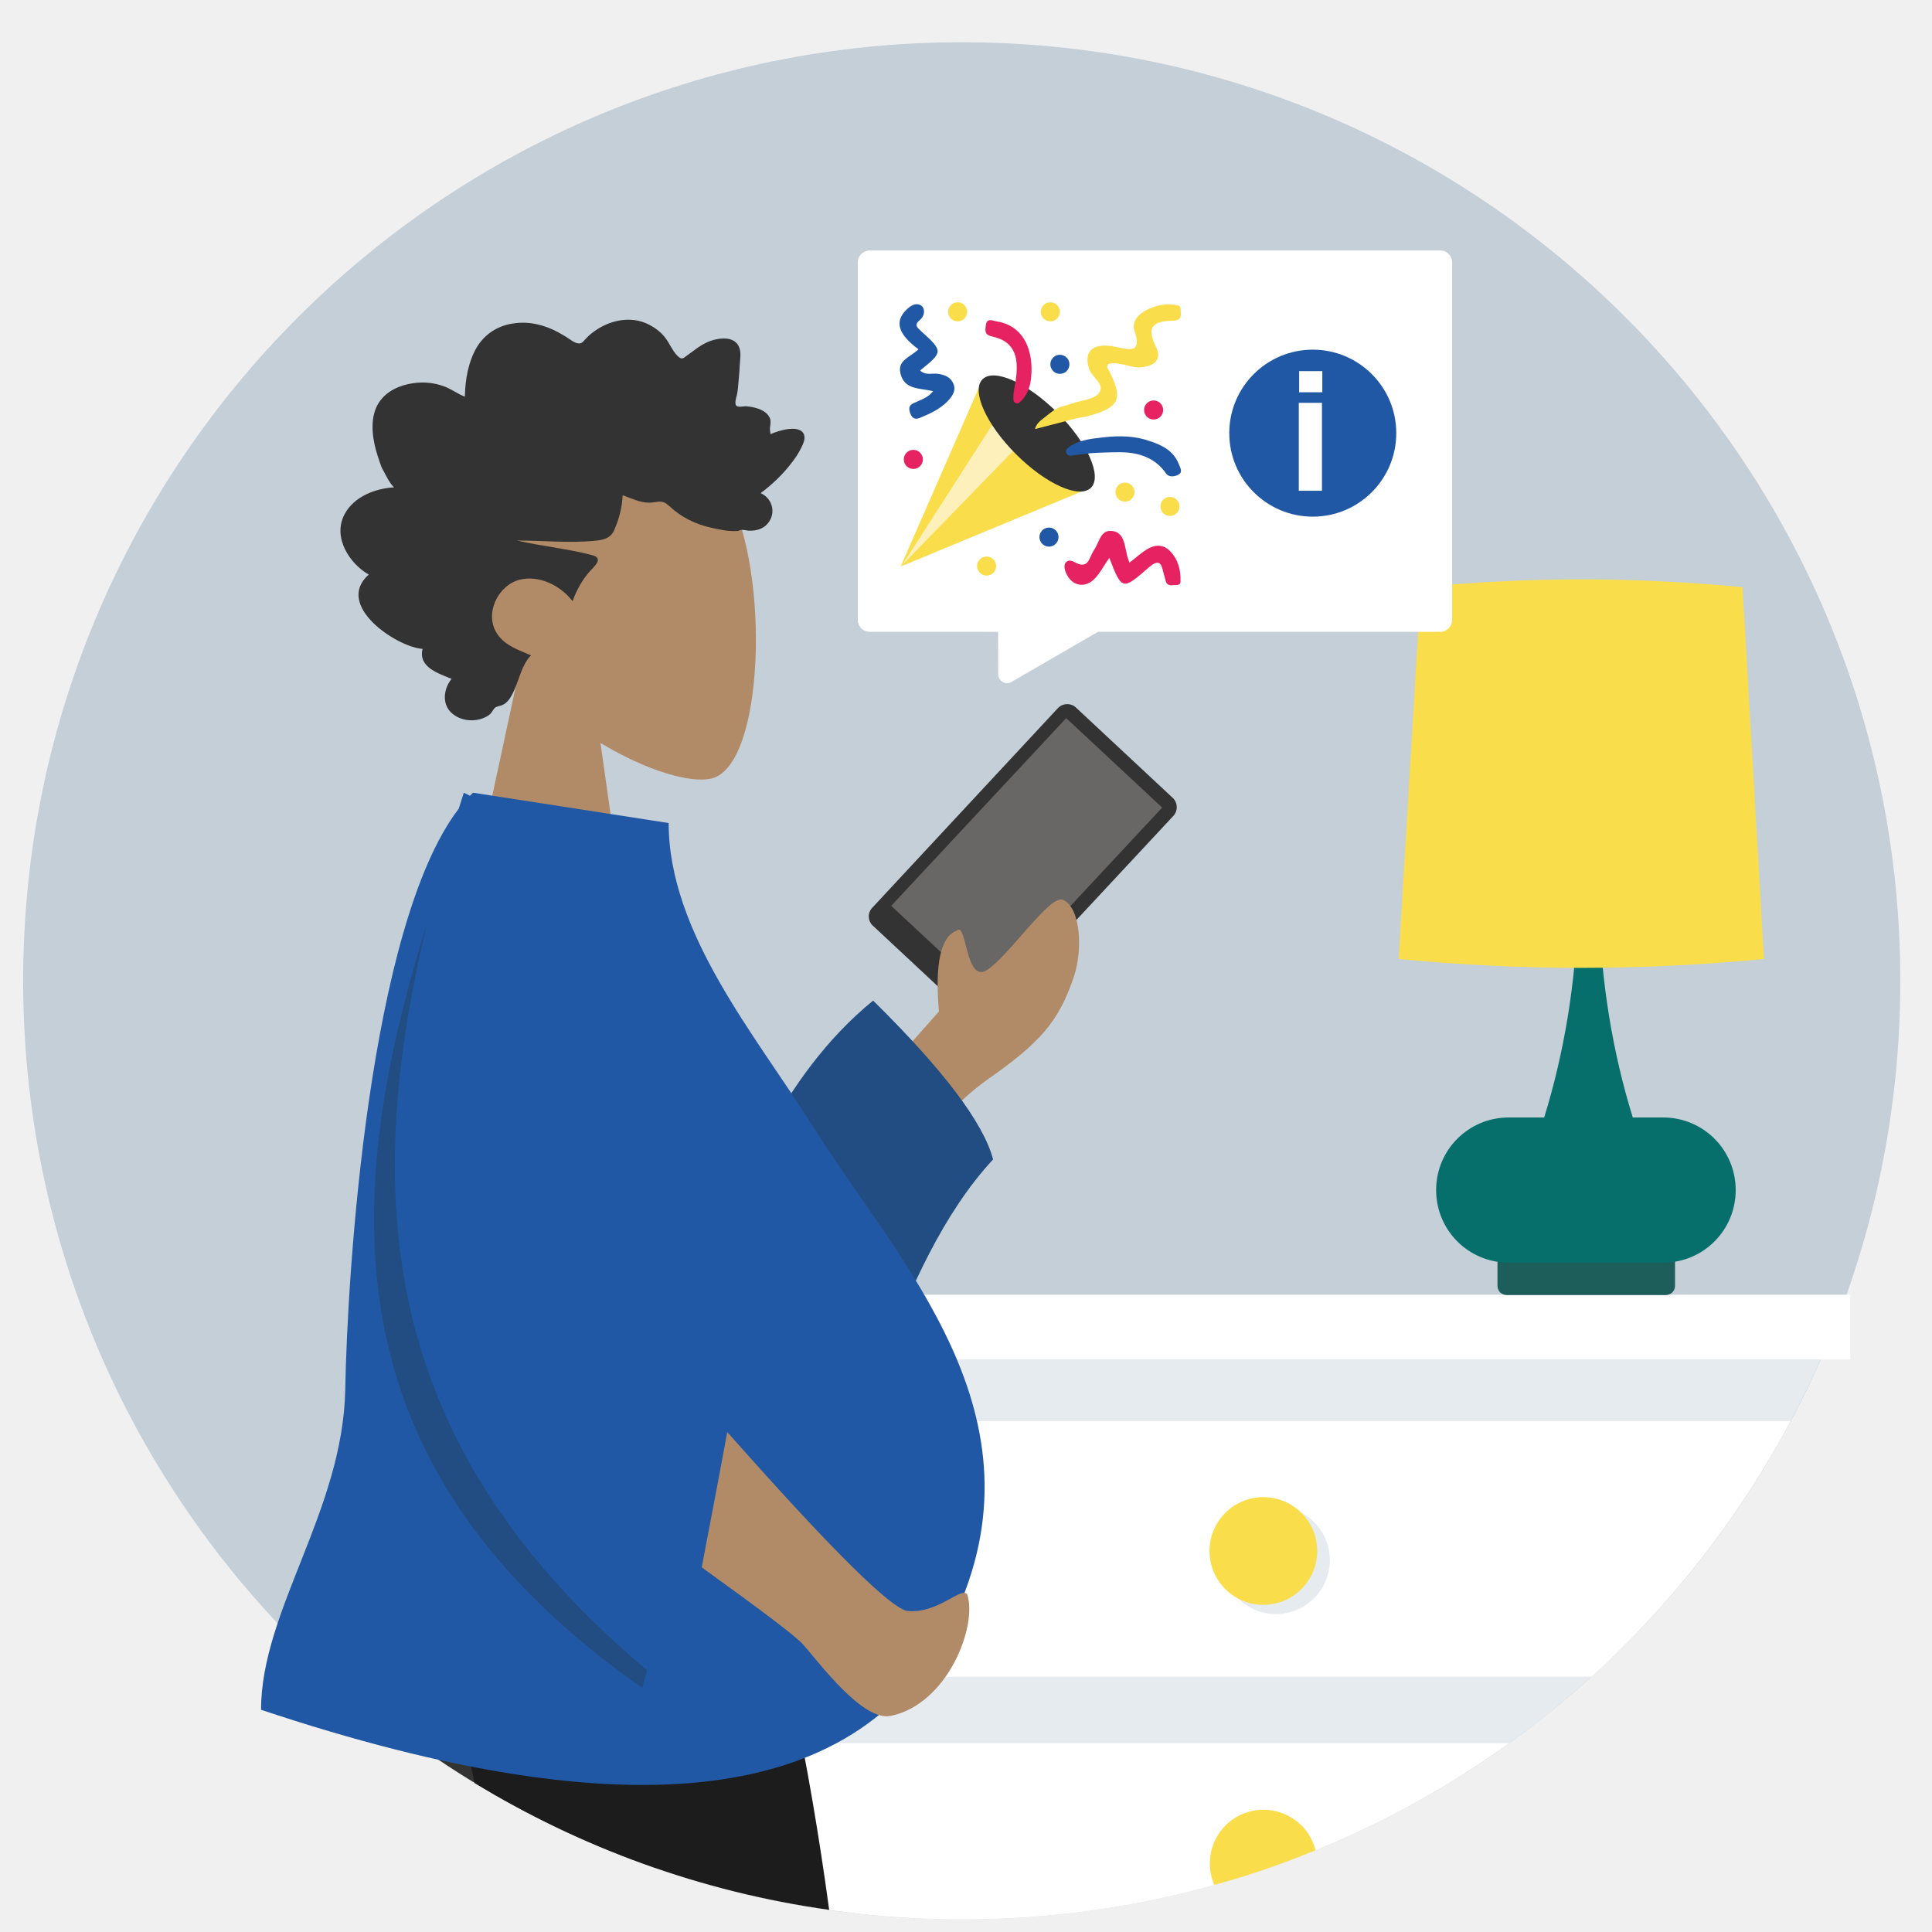
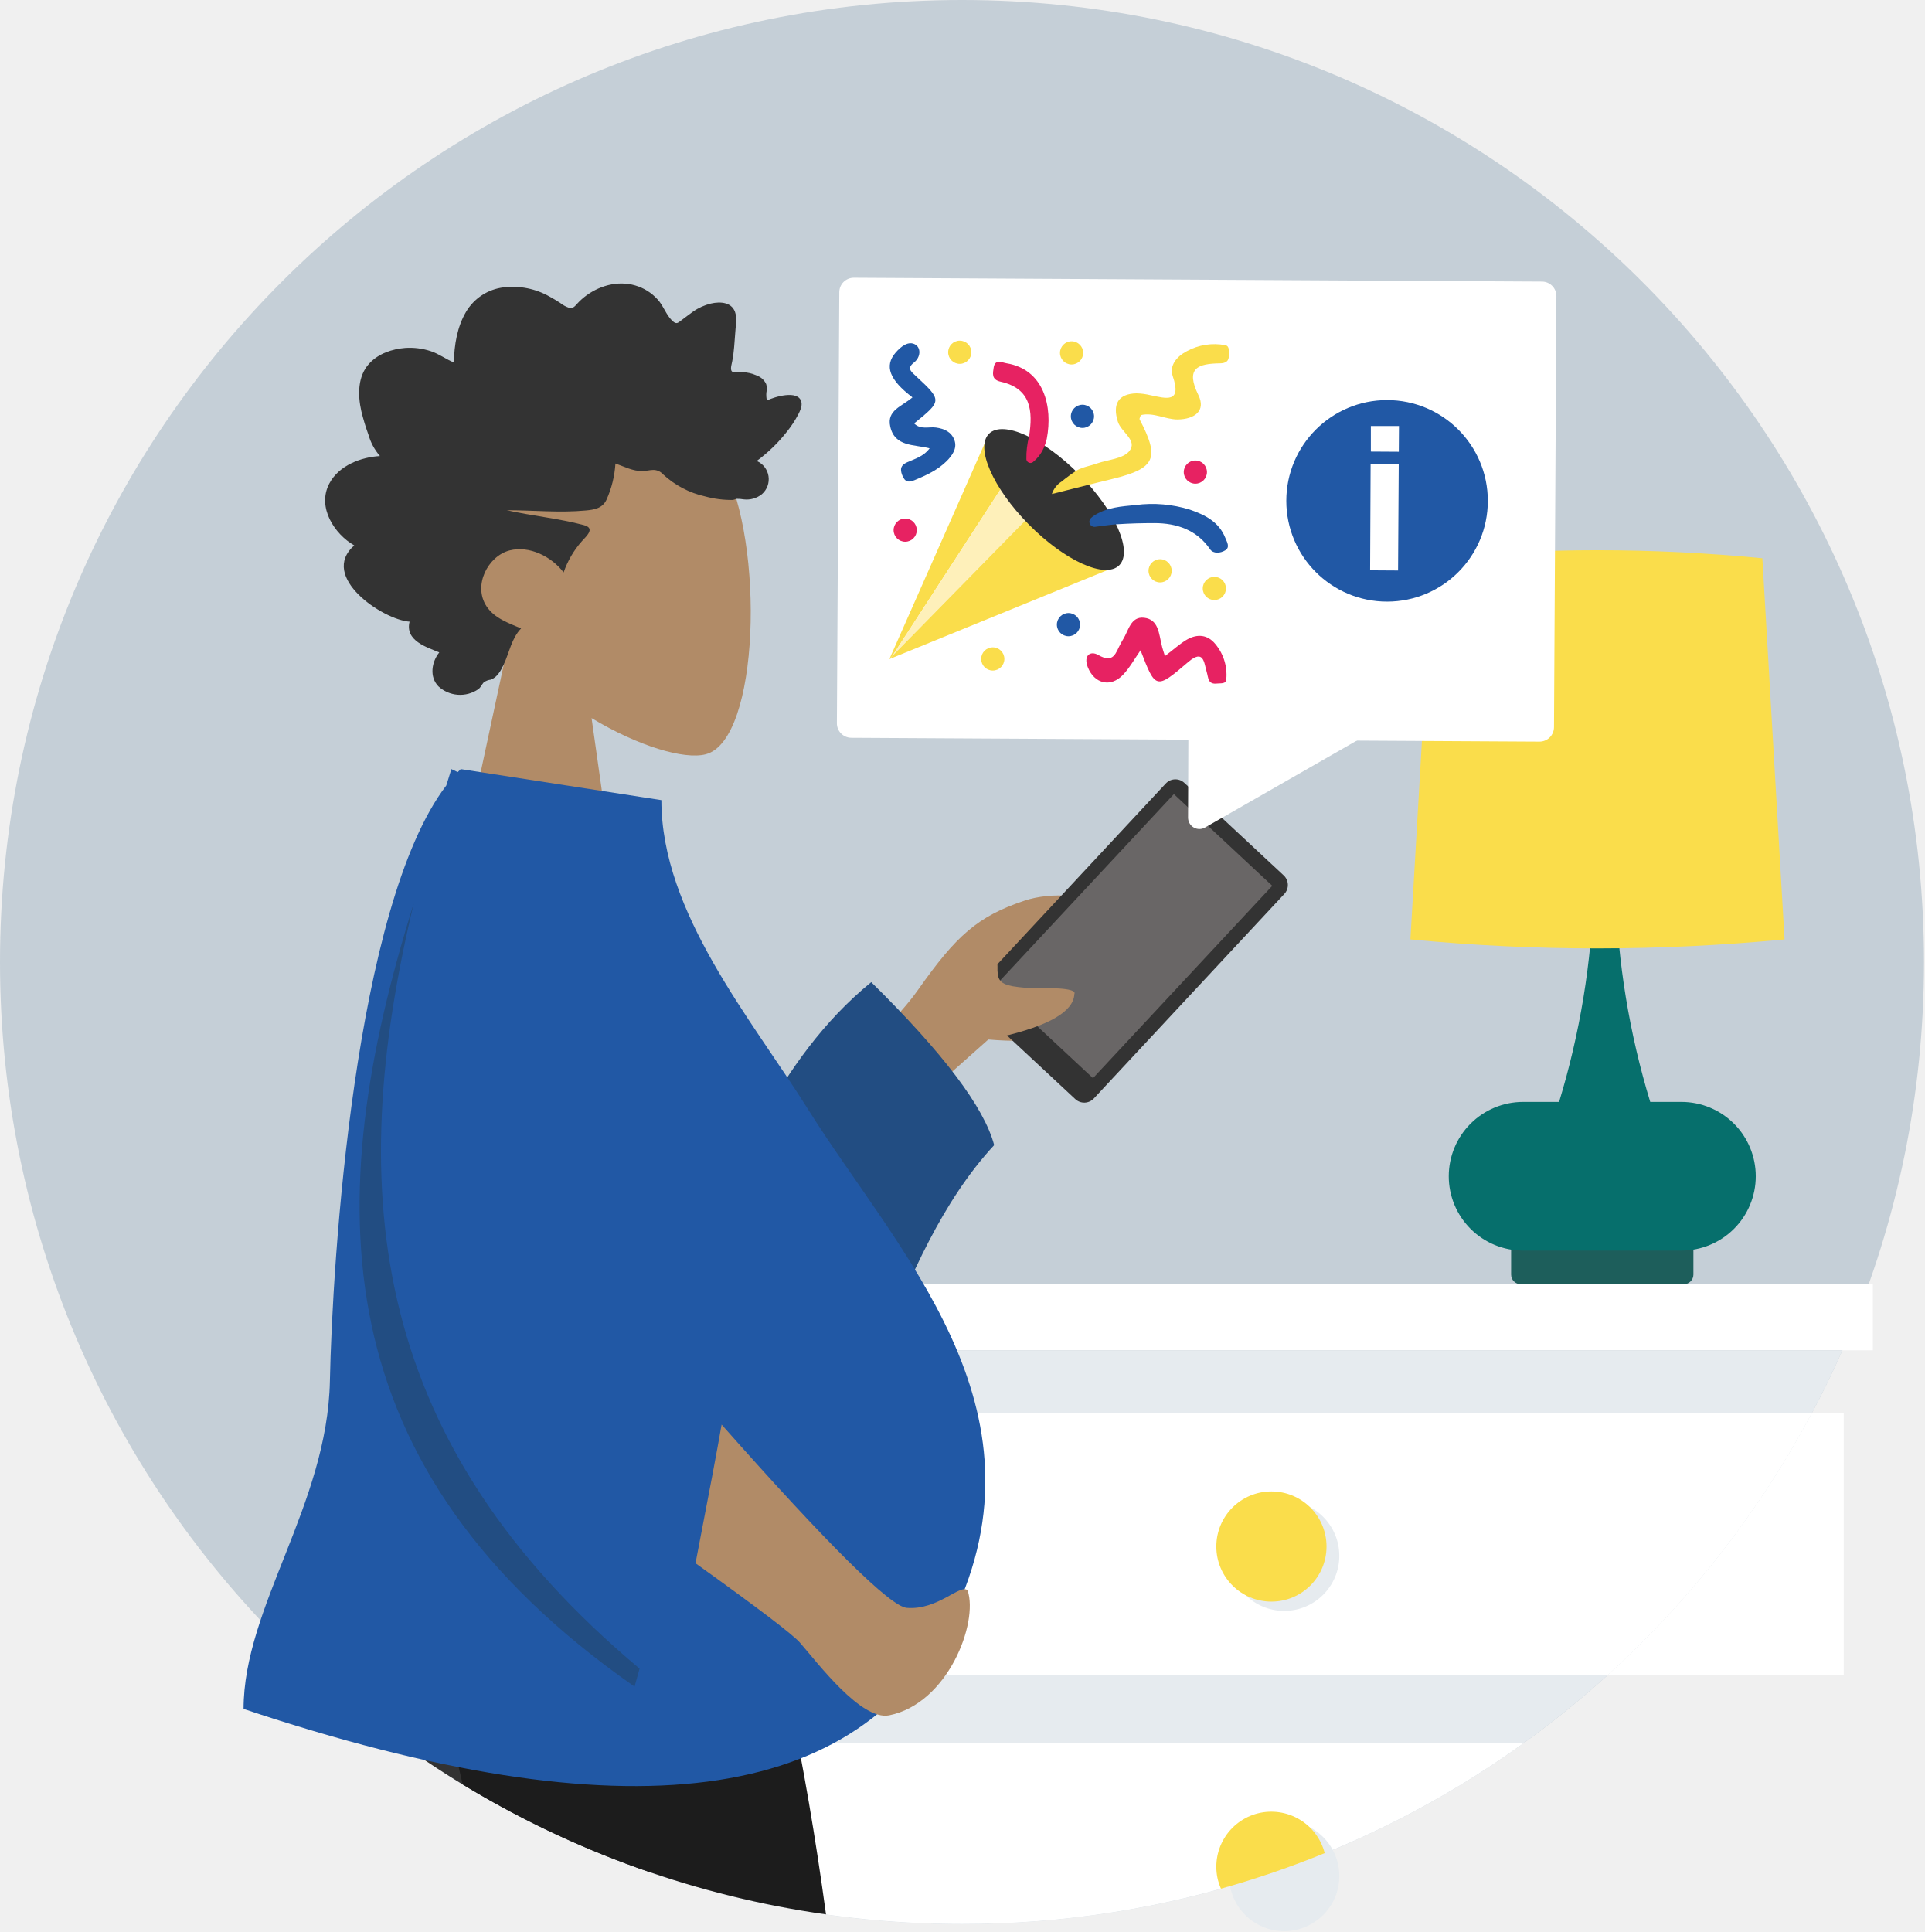
- <svg xmlns="http://www.w3.org/2000/svg" width="373" height="373" viewBox="0 0 373 373" fill="none">
-   <path d="M185.678 370.565C285.753 370.565 366.881 289.437 366.881 189.362C366.881 89.286 285.753 8.158 185.678 8.158C85.602 8.158 4.474 89.286 4.474 189.362C4.474 289.437 85.602 370.565 185.678 370.565Z" fill="#C5CFD7" />
-   <path d="M351.485 262.462H144.686V365.894C157.846 368.921 171.597 370.565 185.677 370.565C259.698 370.565 323.389 326.153 351.485 262.462Z" fill="#E6EBEF" />
-   <path d="M357.209 249.96H171.005V262.461H357.209V249.96Z" fill="white" />
-   <path d="M345.694 274.371H152.385V323.718H307.269C322.732 309.638 335.759 292.991 345.694 274.371Z" fill="white" />
-   <path d="M152.385 367.472C163.175 369.446 174.295 370.565 185.678 370.565C225.155 370.565 261.607 357.932 291.347 336.548H152.385V367.472Z" fill="white" />
-   <path d="M290.886 241.933H321.613C322.6 241.933 323.389 242.722 323.389 243.709V248.249C323.389 249.236 322.6 250.026 321.613 250.026H290.886C289.899 250.026 289.109 249.236 289.109 248.249V243.709C289.109 242.722 289.899 241.933 290.886 241.933Z" fill="#1D5E5B" />
-   <path d="M298.124 215.746C302.006 203.179 304.177 189.954 304.637 176.005H307.138H308.717C309.177 189.954 311.349 203.179 315.231 215.746H321.087C328.851 215.746 335.101 221.997 335.101 229.761C335.101 237.525 328.851 243.775 321.087 243.775H291.281C283.517 243.775 277.266 237.525 277.266 229.761C277.266 221.997 283.517 215.746 291.281 215.746H298.124Z" fill="#066F6C" />
-   <path d="M274.305 113.367C284.635 112.38 295.031 111.854 305.361 111.854C315.691 111.854 326.087 112.38 336.417 113.367L340.562 185.151C328.785 186.269 317.073 186.861 305.295 186.861C293.518 186.861 281.806 186.269 270.029 185.151L274.305 113.367Z" fill="#FADD4B" />
-   <path d="M168.505 178.703L187.191 196.139C188.178 197.06 189.757 196.994 190.678 196.007L226.537 157.516C227.458 156.529 227.392 154.95 226.406 154.029L207.719 136.593C206.732 135.672 205.153 135.738 204.232 136.725L168.439 175.216C167.452 176.202 167.518 177.782 168.505 178.703Z" fill="#333333" />
-   <path d="M205.845 138.644L172.06 174.886L190.59 192.159L224.375 155.917L205.845 138.644Z" fill="#696666" />
-   <path d="M246.342 311.612C252.083 311.612 256.738 306.958 256.738 301.216C256.738 295.475 252.083 290.82 246.342 290.82C240.6 290.82 235.946 295.475 235.946 301.216C235.946 306.958 240.6 311.612 246.342 311.612Z" fill="#E6EBEF" />
-   <path d="M243.907 309.836C249.649 309.836 254.303 305.181 254.303 299.44C254.303 293.698 249.649 289.044 243.907 289.044C238.166 289.044 233.512 293.698 233.512 299.44C233.512 305.181 238.166 309.836 243.907 309.836Z" fill="#FADD4B" />
-   <path d="M241.407 349.708C235.88 351.09 232.459 356.748 233.906 362.341C234.038 362.867 234.235 363.394 234.433 363.92C241.144 362.078 247.658 359.841 253.974 357.209C252.593 351.682 246.934 348.326 241.407 349.708Z" fill="#FADD4B" />
-   <path d="M175.084 225.09C180.151 217.721 185.349 212.194 190.612 208.443C200.745 201.337 204.429 197.324 207.39 188.375C208.969 183.572 208.772 175.216 205.153 173.703C202.653 172.716 194.626 184.757 190.481 187.323C186.335 189.823 186.664 177.716 184.691 179.69C181.598 180.875 180.48 186.007 181.269 195.284L168.57 209.628L175.084 225.09Z" fill="#B18B67" />
-   <path d="M168.57 193.179C182.125 206.535 189.889 216.8 191.731 223.84C172.123 245.026 167.649 280.82 153.437 293.321L135.804 243.776C142.976 230.025 150.476 207.917 168.57 193.179Z" fill="#224D82" />
-   <path d="M278.056 121.987H167.912C166.597 121.987 165.61 120.934 165.61 119.684V50.663C165.61 49.347 166.662 48.36 167.912 48.36H278.056C279.372 48.36 280.359 49.413 280.359 50.663V119.684C280.359 120.934 279.306 121.987 278.056 121.987Z" fill="white" />
-   <path d="M195.284 131.658L233.775 109.353C234.893 108.695 234.893 107.05 233.775 106.392L195.218 84.219C194.1 83.561 192.652 84.416 192.652 85.666L192.718 130.211C192.784 131.527 194.165 132.316 195.284 131.658Z" fill="white" />
-   <path d="M61.783 293.386C62.178 302.992 62.375 312.533 62.375 322.073C80.732 339.115 102.642 352.405 126.79 360.696C132.119 339.115 136.922 316.81 141.199 293.32L61.783 293.386Z" fill="#333333" />
-   <path d="M88.825 182.519H121.46L115.933 143.436C124.75 148.765 133.369 151.331 137.449 150.278C147.647 147.647 148.568 110.406 140.673 95.733C132.777 81.061 92.312 74.678 90.273 103.76C89.549 113.827 93.826 122.841 100.076 130.211L88.825 182.519Z" fill="#B18B67" />
-   <path d="M76.061 94.089C72.573 94.286 68.362 95.799 66.52 99.287C64.151 103.761 67.507 108.827 71.192 110.933C64.481 116.854 76.587 124.947 81.588 125.276C80.666 128.895 84.877 130.079 87.18 131.066C85.733 132.843 85.272 135.672 86.983 137.449C88.891 139.423 92.312 139.554 94.418 138.041C94.944 137.646 95.076 137.185 95.471 136.725C95.8 136.396 96.326 136.33 96.787 136.198C97.971 135.804 98.695 134.554 99.221 133.369C100.274 131.066 100.734 128.369 102.511 126.526C100.274 125.539 97.51 124.684 95.997 122.381C93.365 118.433 96.26 112.907 100.34 111.92C104.024 110.998 108.169 112.972 110.538 116.065C111.328 113.893 112.446 111.854 113.959 110.209C114.881 109.222 116.525 107.774 114.354 107.182C109.617 105.932 104.616 105.472 99.813 104.353C104.748 104.353 109.748 104.879 114.683 104.419C116.262 104.287 117.841 104.024 118.565 102.379C119.486 100.339 120.144 97.839 120.21 95.602C121.855 96.194 123.5 97.05 125.342 97.05C126 97.05 126.724 96.852 127.382 96.852C128.171 96.852 128.632 97.181 129.224 97.708C131.461 99.813 134.225 101.195 137.186 101.853C138.83 102.248 140.739 102.642 142.383 102.511C142.647 102.511 142.844 102.313 143.041 102.313C143.37 102.248 144.028 102.379 144.423 102.445C145.607 102.511 146.858 102.313 147.845 101.458C149.95 99.55 149.358 96.326 146.858 95.207C148.963 93.628 150.937 91.786 152.582 89.68C153.371 88.694 154.161 87.575 154.687 86.456C155.016 85.798 155.477 84.877 155.28 84.088C154.687 81.719 150.147 83.167 148.766 83.825C148.7 83.232 148.568 82.903 148.7 82.245C148.766 81.719 148.832 81.193 148.634 80.732C148.305 79.942 147.581 79.416 146.858 79.087C145.936 78.692 144.95 78.495 143.963 78.429C143.436 78.429 142.318 78.758 142.054 78.166C141.857 77.706 142.12 76.784 142.252 76.324C142.449 75.468 142.515 74.547 142.581 73.692C142.712 72.507 142.778 71.323 142.844 70.139C142.91 69.284 143.041 68.362 142.844 67.507C142.318 65.204 139.949 65.138 138.172 65.533C136.988 65.796 135.87 66.323 134.817 67.046C134.093 67.573 133.369 68.099 132.646 68.626C132.185 68.954 131.79 69.415 131.264 69.086C130.014 68.231 129.356 66.388 128.435 65.204C127.448 63.888 125.934 62.901 124.487 62.309C121.263 61.059 117.578 61.914 114.749 63.954C114.091 64.415 113.499 64.941 112.972 65.533C112.512 66.059 112.183 66.454 111.459 66.257C110.801 66.125 110.275 65.665 109.748 65.336C109.09 64.875 108.432 64.546 107.775 64.151C105.077 62.704 102.116 61.98 99.155 62.441C96.26 62.836 93.694 64.349 92.049 67.046C90.404 69.876 89.812 73.297 89.746 76.587C88.233 75.995 86.917 74.942 85.404 74.481C83.89 73.955 82.18 73.758 80.601 73.889C78.166 74.087 75.534 74.942 73.824 76.85C71.652 79.219 71.652 82.706 72.31 85.798C72.639 87.312 73.166 88.825 73.692 90.273C74.416 91.523 75.008 93.036 76.061 94.089Z" fill="#333333" />
-   <path d="M80.206 293.715C83.364 308.124 87.18 324.968 91.654 344.247C112.117 356.682 135.277 365.236 160.083 368.723C156.135 339.641 150.805 314.967 144.423 293.715H80.206Z" fill="#1C1C1C" />
-   <path d="M88.562 156.134C88.891 155.082 89.22 154.095 89.549 153.042L90.733 153.634C90.931 153.437 91.128 153.239 91.325 153.042L129.093 158.898C129.093 180.15 146.002 200.021 156.727 217.128C173.374 243.709 202.916 273.186 183.967 312.73C166.86 348.326 122.381 354.116 50.4 330.1C50.4 310.953 66.191 291.675 66.652 268.317C67.046 246.078 71.192 178.834 88.562 156.134Z" fill="#2158A5" />
-   <path d="M135.475 302.598C137.975 289.57 139.62 280.819 140.41 276.477C160.543 299.242 172.189 310.756 175.282 311.02C181.138 311.546 185.546 306.282 186.73 307.796C188.77 313.849 182.98 329.048 171.926 331.285C166.662 332.338 158.504 321.481 155.148 317.599C153.832 316.02 147.252 311.085 135.475 302.598Z" fill="#B18B67" />
-   <path d="M124.947 322.469C124.618 323.587 124.289 324.706 124.026 325.89C64.875 284.504 64.809 234.433 82.443 178.309C69.152 233.578 74.547 280.161 124.947 322.469Z" fill="#224D82" />
-   <path d="M194.297 77.837L189.691 73.231L173.9 109.354L174.36 108.893L194.297 77.837Z" fill="#FADD4B" />
-   <path d="M199.495 83.035L194.297 77.837L174.36 108.893L199.495 83.035Z" fill="#FEF0BA" />
-   <path d="M199.495 83.035L174.36 108.893L174.097 109.288L210.614 94.155L199.495 83.035Z" fill="#FADD4B" />
-   <path d="M218.049 108.63C219.431 107.577 220.352 106.722 221.405 106.064C222.918 105.143 224.563 105.011 225.879 106.393C227.458 107.972 227.985 110.078 227.919 112.249C227.919 113.104 227.064 112.907 226.471 112.973C224.958 113.17 225.09 112.051 224.761 111.065C224.3 109.617 224.3 107.38 221.8 109.551C216.668 114.025 216.602 113.96 214.167 107.709C213.18 109.091 212.457 110.538 211.404 111.657C209.43 113.762 206.798 113.104 205.745 110.472C205.022 108.63 206.14 107.775 207.39 108.498C209.956 109.946 210.22 108.038 210.943 106.656C211.075 106.459 211.207 106.196 211.338 105.998C212.259 104.551 212.523 102.248 214.694 102.511C216.997 102.774 217.062 105.077 217.523 106.854C217.589 107.38 217.786 107.84 218.049 108.63Z" fill="#E72262" />
-   <path d="M177.321 67.441C173.637 64.678 172.781 62.441 174.558 60.269C175.413 59.282 176.598 58.295 177.782 58.953C178.637 59.48 178.637 60.927 177.519 61.848C176.466 62.704 177.058 63.23 177.782 63.888C182.125 67.836 182.125 67.902 177.65 71.52C178.703 72.573 180.019 71.981 181.138 72.178C182.453 72.376 183.572 72.836 184.098 74.152C184.625 75.534 183.769 76.587 182.914 77.508C181.467 78.955 179.69 79.811 177.782 80.6C176.861 80.995 176.203 80.995 175.742 79.811C175.347 78.758 175.545 78.166 176.532 77.771C177.716 77.179 179.098 76.85 180.151 75.534C177.65 74.876 174.558 75.337 173.834 72.047C173.242 69.546 175.742 68.954 177.321 67.441Z" fill="#2158A5" />
-   <path d="M210.627 94.161C212.837 91.951 209.942 85.473 204.16 79.691C198.379 73.91 191.901 71.015 189.691 73.225C187.481 75.434 190.377 81.912 196.158 87.694C201.939 93.475 208.418 96.37 210.627 94.161Z" fill="#333333" />
-   <path d="M173.9 109.353L174.097 109.287L174.36 108.893L173.9 109.353Z" fill="#FADD4B" />
-   <path d="M205.943 81.259C203.903 81.785 201.863 82.311 199.824 82.838C200.021 81.983 200.679 81.325 201.403 80.798C202.192 80.206 202.982 79.482 203.772 79.022C204.758 78.43 205.943 78.298 206.996 77.903C208.772 77.245 211.141 77.179 212.128 75.929C213.509 74.219 210.812 72.903 210.285 71.258C209.364 68.428 210.351 66.784 213.246 66.718C213.97 66.718 214.76 66.849 215.483 66.981C217.984 67.507 220.55 68.297 219.036 63.888C218.444 62.178 219.694 60.73 221.208 59.941C223.116 58.888 225.221 58.493 227.392 58.954C228.116 59.085 227.919 59.941 227.985 60.599C228.05 61.586 227.458 61.849 226.603 61.915C223.116 61.98 221.01 62.704 223.181 66.981C224.497 69.547 222.589 70.863 219.892 70.929C217.918 70.929 216.01 69.744 213.97 70.271C213.904 70.534 213.707 70.797 213.773 70.929C217.062 77.114 216.339 78.693 209.562 80.469C208.311 80.601 207.127 80.93 205.943 81.259Z" fill="#FADD4B" />
-   <path d="M210.088 87.576C208.969 87.641 207.851 87.839 206.732 87.97C205.943 88.036 205.482 87.115 206.074 86.588C206.272 86.391 206.469 86.26 206.732 86.062C208.838 84.812 210.943 84.68 213.246 84.417C216.141 84.088 219.102 84.154 221.931 85.141C224.366 85.93 226.603 87.049 227.59 89.615C227.853 90.273 228.379 91.129 227.59 91.589C226.866 92.05 225.682 92.181 225.155 91.457C223.05 88.365 219.826 87.312 216.207 87.312C214.233 87.312 212.259 87.378 210.351 87.51C210.22 87.576 210.154 87.576 210.088 87.576Z" fill="#2158A5" />
-   <path d="M198.574 75.206C198.179 76.193 197.521 77.18 196.731 77.772C196.336 78.035 195.744 77.772 195.679 77.311C195.547 76.061 195.876 74.811 196.073 73.627C196.665 69.613 196.402 65.994 191.468 64.941C189.954 64.612 190.217 63.626 190.349 62.704C190.546 61.323 191.665 61.915 192.389 62.046C198.376 62.968 199.824 68.955 198.903 74.087C198.837 74.35 198.705 74.745 198.574 75.206Z" fill="#E72262" />
-   <path d="M202.785 62.046C203.802 62.046 204.627 61.221 204.627 60.204C204.627 59.186 203.802 58.361 202.785 58.361C201.767 58.361 200.942 59.186 200.942 60.204C200.942 61.221 201.767 62.046 202.785 62.046Z" fill="#FADD4B" />
-   <path d="M204.627 72.179C205.644 72.179 206.469 71.354 206.469 70.336C206.469 69.319 205.644 68.494 204.627 68.494C203.609 68.494 202.785 69.319 202.785 70.336C202.785 71.354 203.609 72.179 204.627 72.179Z" fill="#2158A5" />
-   <path d="M222.721 80.995C223.738 80.995 224.563 80.17 224.563 79.153C224.563 78.135 223.738 77.311 222.721 77.311C221.703 77.311 220.879 78.135 220.879 79.153C220.879 80.17 221.703 80.995 222.721 80.995Z" fill="#E72262" />
-   <path d="M225.879 99.616C226.897 99.616 227.721 98.791 227.721 97.774C227.721 96.757 226.897 95.932 225.879 95.932C224.862 95.932 224.037 96.757 224.037 97.774C224.037 98.791 224.862 99.616 225.879 99.616Z" fill="#FADD4B" />
-   <path d="M217.194 96.853C218.211 96.853 219.036 96.028 219.036 95.01C219.036 93.993 218.211 93.168 217.194 93.168C216.177 93.168 215.352 93.993 215.352 95.01C215.352 96.028 216.177 96.853 217.194 96.853Z" fill="#FADD4B" />
-   <path d="M202.521 105.537C203.539 105.537 204.364 104.712 204.364 103.695C204.364 102.677 203.539 101.853 202.521 101.853C201.504 101.853 200.679 102.677 200.679 103.695C200.679 104.712 201.504 105.537 202.521 105.537Z" fill="#2158A5" />
-   <path d="M190.481 111.13C191.498 111.13 192.323 110.305 192.323 109.288C192.323 108.27 191.498 107.445 190.481 107.445C189.463 107.445 188.638 108.27 188.638 109.288C188.638 110.305 189.463 111.13 190.481 111.13Z" fill="#FADD4B" />
-   <path d="M176.334 90.536C177.352 90.536 178.177 89.711 178.177 88.694C178.177 87.676 177.352 86.852 176.334 86.852C175.317 86.852 174.492 87.676 174.492 88.694C174.492 89.711 175.317 90.536 176.334 90.536Z" fill="#E72262" />
-   <path d="M184.888 62.046C185.905 62.046 186.73 61.221 186.73 60.204C186.73 59.186 185.905 58.361 184.888 58.361C183.87 58.361 183.046 59.186 183.046 60.204C183.046 61.221 183.87 62.046 184.888 62.046Z" fill="#FADD4B" />
-   <path d="M253.448 99.747C262.351 99.747 269.568 92.53 269.568 83.627C269.568 74.724 262.351 67.507 253.448 67.507C244.545 67.507 237.328 74.724 237.328 83.627C237.328 92.53 244.545 99.747 253.448 99.747Z" fill="#2158A5" />
-   <path d="M255.29 75.732H250.816V71.652H255.29V75.732ZM250.75 77.771H255.224V94.747H250.75V77.771Z" fill="white" />
+ <svg xmlns="http://www.w3.org/2000/svg" width="551" height="553" viewBox="0 0 551 553" fill="none">
+   <path d="M275.36 550.72C427.437 550.72 550.72 427.437 550.72 275.36C550.72 123.283 427.437 0 275.36 0C123.283 0 0 123.283 0 275.36C0 427.437 123.283 550.72 275.36 550.72Z" fill="#C5CFD7" />
+   <path d="M527.35 386.54H213.09V543.64C233.511 548.354 254.402 550.726 275.36 550.71C387.88 550.71 484.63 483.21 527.35 386.54Z" fill="#E6EBEF" />
+   <path d="M536.09 367.49H253.09V386.49H536.09V367.49Z" fill="white" />
+   <path d="M518.58 404.54H224.77V479.54H460.12C483.792 458.104 503.571 432.728 518.58 404.54V404.54Z" fill="white" />
+   <path d="M224.77 546.06C241.456 549.154 258.39 550.711 275.36 550.71C333.006 550.795 389.213 532.708 435.99 499.02H224.77V546.06Z" fill="white" />
+   <path d="M481.97 355.221H435.29C433.771 355.221 432.54 356.452 432.54 357.971V364.831C432.54 366.35 433.771 367.581 435.29 367.581H481.97C483.489 367.581 484.72 366.35 484.72 364.831V357.971C484.72 356.452 483.489 355.221 481.97 355.221Z" fill="#1D5E5B" />
+   <path d="M446.27 315.4C452.251 295.792 455.584 275.472 456.18 254.98H462.45C463.051 275.472 466.384 295.791 472.36 315.4H481.29C486.934 315.4 492.346 317.642 496.337 321.633C500.328 325.624 502.57 331.037 502.57 336.68C502.57 342.324 500.328 347.737 496.337 351.728C492.346 355.718 486.934 357.96 481.29 357.96H435.97C430.326 357.96 424.913 355.718 420.923 351.728C416.932 347.737 414.69 342.324 414.69 336.68C414.69 331.037 416.932 325.624 420.923 321.633C424.913 317.642 430.326 315.4 435.97 315.4H446.27Z" fill="#066F6C" />
+   <path d="M410.05 159.79C425.79 158.257 441.527 157.49 457.26 157.49C472.993 157.49 488.727 158.257 504.46 159.79L510.81 268.89C492.957 270.597 475.107 271.454 457.26 271.46C439.413 271.467 421.563 270.61 403.71 268.89L410.05 159.79Z" fill="#FADD4B" />
+   <path d="M261.18 316.861L282.89 297.541C296.89 298.741 304.777 297.011 306.55 292.351C309.55 289.351 291.07 289.841 294.91 283.521C298.75 277.201 317.08 264.961 315.59 261.191C313.38 255.621 300.59 255.331 293.33 257.771C279.73 262.311 273.64 267.921 262.8 283.291C257.134 291.291 248.71 299.157 237.53 306.891L261.18 316.861Z" fill="#B18B67" />
+   <path d="M367.59 461.09C376.3 461.09 383.36 454.029 383.36 445.32C383.36 436.61 376.3 429.55 367.59 429.55C358.881 429.55 351.82 436.61 351.82 445.32C351.82 454.029 358.881 461.09 367.59 461.09Z" fill="#E6EBEF" />
+   <path d="M363.93 458.431C372.64 458.431 379.7 451.37 379.7 442.661C379.7 433.951 372.64 426.891 363.93 426.891C355.221 426.891 348.16 433.951 348.16 442.661C348.16 451.37 355.221 458.431 363.93 458.431Z" fill="#FADD4B" />
+   <path d="M367.59 552.76C376.3 552.76 383.36 545.699 383.36 536.99C383.36 528.28 376.3 521.22 367.59 521.22C358.881 521.22 351.82 528.28 351.82 536.99C351.82 545.699 358.881 552.76 367.59 552.76Z" fill="#E6EBEF" />
+   <path d="M460.12 479.54H527.75V404.54H518.58C503.571 432.728 483.792 458.104 460.12 479.54V479.54Z" fill="white" />
+   <path d="M360.06 519.04C358.052 519.548 356.163 520.447 354.503 521.685C352.842 522.923 351.441 524.475 350.381 526.255C349.32 528.034 348.621 530.005 348.322 532.054C348.023 534.104 348.131 536.192 348.64 538.2C348.857 539.024 349.137 539.83 349.48 540.61C359.567 537.789 369.483 534.39 379.18 530.43C378.145 526.391 375.552 522.925 371.97 520.791C368.387 518.656 364.105 518.027 360.06 519.04V519.04Z" fill="#FADD4B" />
+   <path d="M249.38 281.12C270.007 301.44 281.737 316.99 284.57 327.77C254.74 359.98 247.99 414.33 226.42 433.41L199.58 358.14C210.47 337.16 221.89 303.54 249.38 281.12Z" fill="#224D82" />
+   <path d="M441.377 80.6L244.41 79.5C242.118 79.487 240.249 81.335 240.237 83.626L239.548 207.005C239.535 209.297 241.382 211.165 243.674 211.178L440.641 212.278C442.933 212.291 444.802 210.443 444.814 208.151L445.503 84.773C445.516 82.481 443.669 80.613 441.377 80.6Z" fill="white" />
+   <path d="M279.357 288.11L307.792 314.597C309.311 316.013 311.69 315.928 313.106 314.409L367.628 255.879C369.044 254.36 368.959 251.981 367.44 250.565L339.006 224.078C337.486 222.662 335.107 222.747 333.691 224.266L279.169 282.796C277.754 284.315 277.838 286.694 279.357 288.11Z" fill="#333333" />
+   <path d="M284.696 282.351L312.857 308.603L364.175 253.552L336.013 227.3L284.696 282.351Z" fill="#696666" />
+   <path d="M87.06 433.479C87.613 448.026 87.913 462.569 87.96 477.109C116.141 503.321 149.506 523.331 185.9 535.849C193.98 503.069 201.26 469.109 207.76 433.479H87.06Z" fill="#333333" />
+   <path d="M128.18 264.91H177.73L169.33 205.54C182.7 213.6 195.84 217.49 202 215.9C217.47 211.9 218.89 155.35 206.92 133.04C194.95 110.73 133.45 101.04 130.35 145.21C129.27 160.54 135.71 174.21 145.23 185.4L128.18 264.91Z" fill="#B18B67" />
+   <path d="M108.739 130.54C103.459 130.82 97.029 133.16 94.26 138.41C90.659 145.22 95.809 152.95 101.399 156.11C91.2 165.11 109.649 177.43 117.239 177.94C115.849 183.4 122.239 185.28 125.739 186.74C123.539 189.48 122.859 193.74 125.489 196.45C127.007 197.852 128.953 198.701 131.013 198.859C133.073 199.017 135.126 198.475 136.839 197.32C137.659 196.75 137.839 196 138.459 195.32C139.05 194.895 139.738 194.627 140.459 194.54C142.239 193.94 143.359 192 144.159 190.28C145.779 186.81 146.429 182.68 149.159 179.88C145.709 178.38 141.569 177.03 139.269 173.55C135.319 167.55 139.669 159.18 145.849 157.55C151.449 156.12 157.759 159.19 161.329 163.84C162.466 160.554 164.236 157.524 166.539 154.92C167.939 153.39 170.429 151.19 167.159 150.31C159.929 148.37 152.379 147.69 145.079 146.04C152.619 146.04 160.179 146.82 167.719 146.11C170.069 145.89 172.469 145.52 173.619 143C175.083 139.738 175.944 136.238 176.159 132.67C178.709 133.56 181.159 134.9 183.929 134.83C184.929 134.83 185.979 134.52 187.019 134.51C187.549 134.514 188.071 134.63 188.552 134.85C189.033 135.071 189.461 135.391 189.809 135.79C193.201 138.928 197.367 141.106 201.879 142.1C204.457 142.799 207.119 143.136 209.789 143.1C210.133 143.022 210.468 142.912 210.789 142.77C211.503 142.762 212.216 142.819 212.919 142.94C213.835 143.043 214.763 142.965 215.648 142.709C216.534 142.454 217.36 142.026 218.079 141.45C218.806 140.821 219.361 140.017 219.692 139.114C220.023 138.212 220.119 137.24 219.971 136.29C219.823 135.34 219.436 134.443 218.846 133.684C218.257 132.925 217.483 132.328 216.599 131.95C219.849 129.557 222.759 126.735 225.249 123.56C226.488 122.017 227.576 120.359 228.499 118.61C229.009 117.61 229.669 116.24 229.379 115.04C228.499 111.44 221.529 113.64 219.519 114.63C219.334 113.854 219.287 113.052 219.379 112.26C219.562 111.497 219.538 110.7 219.309 109.95C219.05 109.386 218.681 108.879 218.225 108.459C217.768 108.038 217.233 107.712 216.649 107.5C215.27 106.88 213.781 106.54 212.269 106.5C211.509 106.5 209.739 106.98 209.349 106.08C209.039 105.37 209.479 104.08 209.609 103.31C209.855 101.986 210.032 100.651 210.139 99.31C210.299 97.5 210.429 95.7 210.559 93.89C210.748 92.563 210.748 91.216 210.559 89.89C209.799 86.41 206.129 86.27 203.479 86.89C201.658 87.329 199.935 88.106 198.399 89.18C197.289 89.95 196.239 90.81 195.139 91.6C194.409 92.12 193.839 92.83 193.029 92.29C191.139 91.04 190.159 88.18 188.779 86.37C187.217 84.396 185.141 82.891 182.779 82.02C177.739 80.14 172.179 81.43 167.889 84.54C166.906 85.256 165.998 86.07 165.179 86.97C164.489 87.75 163.969 88.36 162.909 88.11C161.964 87.793 161.083 87.309 160.309 86.68C159.309 86.02 158.309 85.45 157.309 84.89C153.328 82.627 148.726 81.702 144.179 82.25C141.966 82.507 139.842 83.273 137.974 84.487C136.106 85.702 134.543 87.332 133.409 89.25C130.869 93.52 130.009 98.76 129.919 103.76C127.659 102.82 125.649 101.29 123.319 100.52C120.963 99.739 118.477 99.423 115.999 99.59C112.319 99.88 108.339 101.17 105.679 104.07C102.369 107.67 102.379 113.01 103.419 117.66C103.974 119.968 104.662 122.241 105.479 124.47C106.101 126.683 107.204 128.732 108.709 130.47" fill="#333333" />
+   <path d="M115.05 433.98C119.85 455.88 125.643 481.473 132.43 510.76C164.207 530.102 199.594 542.76 236.43 547.96C230.43 503.74 222.36 466.3 212.68 433.96L115.05 433.98Z" fill="#1C1C1C" />
+   <path d="M127.74 224.84C128.22 223.28 128.74 221.71 129.2 220.14L131.02 221C131.3 220.71 131.59 220.42 131.88 220.14L189.31 229.02C189.31 261.32 215.01 291.54 231.31 317.54C256.58 357.95 301.55 402.75 272.72 462.79C246.72 516.896 179.053 525.683 69.72 489.15C69.72 460.01 93.72 430.72 94.43 395.28C95.11 361.54 101.42 259.36 127.74 224.84Z" fill="#2158A5" />
+   <path d="M199.08 447.45C202.92 427.63 205.41 414.4 206.55 407.76C237.15 442.333 254.816 459.82 259.55 460.22C268.49 460.97 275.1 453.04 276.98 455.27C280.09 464.51 271.31 487.62 254.52 490.98C246.52 492.58 234.1 476.05 228.98 470.19C226.993 467.89 217.026 460.31 199.08 447.45Z" fill="#B18B67" />
+   <path d="M183.07 477.62L181.63 482.77C91.77 419.97 91.72 343.86 118.45 258.54C98.31 342.54 106.51 413.37 183.07 477.62Z" fill="#224D82" />
+   <path d="M291.33 132.46L283.09 124.13L254.6 188.6L255.41 187.77L291.33 132.46Z" fill="#FADD4B" />
+   <path d="M300.54 141.78L291.33 132.46L255.41 187.77L300.54 141.78Z" fill="#FEF0BA" />
+   <path d="M300.54 141.779L255.41 187.769L254.93 188.509L320.35 161.809L300.54 141.779Z" fill="#FADD4B" />
+   <path d="M333.45 187.8C335.92 185.91 337.59 184.4 339.45 183.25C342.18 181.57 345.1 181.41 347.45 183.85C348.744 185.256 349.73 186.918 350.345 188.728C350.96 190.538 351.19 192.456 351.02 194.36C350.96 195.87 349.45 195.52 348.39 195.65C345.69 195.98 345.91 193.96 345.39 192.26C344.63 189.72 344.6 185.66 340.12 189.49C330.85 197.41 330.78 197.33 326.47 186.13C324.75 188.59 323.37 191.13 321.47 193.13C317.94 196.88 313.24 195.72 311.37 190.97C310.07 187.68 312.04 186.15 314.37 187.48C318.9 190.1 319.37 186.71 320.78 184.22C321 183.83 321.2 183.43 321.44 183.05C323.05 180.52 323.63 176.35 327.53 176.82C331.66 177.31 331.72 181.46 332.53 184.67C332.71 185.54 333 186.33 333.45 187.8Z" fill="#E72262" />
+   <path d="M261.18 113.74C254.57 108.74 253.08 104.74 256.35 100.94C257.84 99.22 260.05 97.41 262.07 98.67C263.63 99.67 263.57 102.25 261.57 103.81C259.57 105.37 260.71 106.29 262.01 107.5C269.71 114.65 269.7 114.68 261.66 121.19C263.49 123.09 265.85 122.09 267.92 122.38C270.32 122.72 272.32 123.62 273.18 125.95C274.04 128.28 272.63 130.29 271.01 131.95C268.42 134.53 265.17 136.04 261.84 137.41C260.13 138.12 259.06 138.1 258.25 136.02C257.51 134.11 257.92 133.13 259.64 132.33C261.81 131.33 264.28 130.75 266.09 128.33C261.66 127.17 256.09 127.96 254.82 122.08C253.77 117.42 258.18 116.34 261.18 113.74Z" fill="#2158A5" />
+   <path d="M320.352 161.814C324.346 157.865 319.244 146.23 308.957 135.828C298.67 125.425 287.093 120.194 283.1 124.143C279.106 128.092 284.207 139.727 294.495 150.13C304.782 160.532 316.358 165.763 320.352 161.814Z" fill="#333333" />
+   <path d="M254.6 188.6L254.57 188.66L254.93 188.51L255.41 187.77L254.6 188.6Z" fill="#FADD4B" />
+   <path d="M312.09 138.639C308.43 139.546 304.763 140.466 301.09 141.399C301.582 139.913 302.575 138.644 303.9 137.809C305.282 136.684 306.721 135.629 308.21 134.649C309.97 133.649 312.13 133.349 314.04 132.649C317.19 131.549 321.45 131.339 323.25 129.129C325.73 126.079 320.93 123.719 319.98 120.719C318.38 115.659 320.09 112.719 325.3 112.589C326.648 112.622 327.989 112.8 329.3 113.119C333.8 114.049 338.38 115.509 335.67 107.629C334.67 104.579 336.86 102.029 339.67 100.549C343.047 98.694 346.967 98.079 350.75 98.809C352 99.049 351.75 100.619 351.75 101.709C351.81 103.469 350.75 103.979 349.22 103.999C342.93 104.099 339.22 105.309 343.02 113.069C345.29 117.649 341.87 119.999 337.11 120.069C333.54 120.069 330.22 117.959 326.55 118.819C326.41 119.289 326.08 119.819 326.21 120.049C332.02 131.179 330.75 134.049 318.57 137.049L312.09 138.639Z" fill="#FADD4B" />
+   <path d="M319.459 150.08C317.459 150.23 315.459 150.55 313.459 150.79C313.156 150.827 312.848 150.767 312.58 150.62C312.312 150.472 312.097 150.244 311.965 149.968C311.833 149.691 311.792 149.381 311.847 149.08C311.901 148.778 312.049 148.502 312.269 148.29C312.613 147.952 312.996 147.657 313.41 147.41C317.13 145.18 320.929 144.96 325.109 144.55C330.312 143.867 335.6 144.321 340.609 145.88C344.899 147.36 348.909 149.34 350.729 153.95C351.189 155.12 352.169 156.61 350.729 157.51C349.289 158.41 347.269 158.51 346.389 157.23C342.609 151.71 336.91 149.73 330.44 149.73C326.94 149.73 323.44 149.82 319.93 150.05L319.459 150.08Z" fill="#2158A5" />
+   <path d="M298.96 127.739C298.264 129.528 297.112 131.104 295.62 132.309C295.452 132.425 295.257 132.495 295.054 132.513C294.85 132.53 294.646 132.494 294.461 132.408C294.276 132.322 294.117 132.19 293.999 132.023C293.881 131.857 293.809 131.662 293.789 131.459C293.745 129.234 294.007 127.013 294.57 124.859C295.68 117.669 295.19 111.219 286.43 109.259C283.73 108.659 284.18 106.849 284.43 105.199C284.82 102.679 286.8 103.769 288.13 103.989C298.86 105.759 301.38 116.379 299.63 125.599C299.477 126.333 299.253 127.05 298.96 127.739V127.739Z" fill="#E72262" />
+   <path d="M306.73 104.329C308.563 104.329 310.05 102.843 310.05 101.009C310.05 99.176 308.563 97.689 306.73 97.689C304.896 97.689 303.41 99.176 303.41 101.009C303.41 102.843 304.896 104.329 306.73 104.329Z" fill="#FADD4B" />
+   <path d="M309.84 122.49C311.673 122.49 313.16 121.003 313.16 119.17C313.16 117.336 311.673 115.85 309.84 115.85C308.006 115.85 306.52 117.336 306.52 119.17C306.52 121.003 308.006 122.49 309.84 122.49Z" fill="#2158A5" />
+   <path d="M342.16 138.45C343.993 138.45 345.48 136.963 345.48 135.13C345.48 133.296 343.993 131.81 342.16 131.81C340.326 131.81 338.84 133.296 338.84 135.13C338.84 136.963 340.326 138.45 342.16 138.45Z" fill="#E72262" />
+   <path d="M347.6 171.749C349.433 171.749 350.92 170.263 350.92 168.429C350.92 166.596 349.433 165.109 347.6 165.109C345.766 165.109 344.28 166.596 344.28 168.429C344.28 170.263 345.766 171.749 347.6 171.749Z" fill="#FADD4B" />
+   <path d="M332.07 166.7C333.903 166.7 335.389 165.213 335.389 163.38C335.389 161.546 333.903 160.06 332.07 160.06C330.236 160.06 328.75 161.546 328.75 163.38C328.75 165.213 330.236 166.7 332.07 166.7Z" fill="#FADD4B" />
+   <path d="M305.84 182.11C307.673 182.11 309.16 180.623 309.16 178.79C309.16 176.956 307.673 175.47 305.84 175.47C304.006 175.47 302.52 176.956 302.52 178.79C302.52 180.623 304.006 182.11 305.84 182.11Z" fill="#2158A5" />
+   <path d="M284.17 191.93C286.003 191.93 287.49 190.444 287.49 188.61C287.49 186.776 286.003 185.29 284.17 185.29C282.336 185.29 280.85 186.776 280.85 188.61C280.85 190.444 282.336 191.93 284.17 191.93Z" fill="#FADD4B" />
+   <path d="M259.1 155.06C260.933 155.06 262.42 153.573 262.42 151.74C262.42 149.906 260.933 148.42 259.1 148.42C257.266 148.42 255.78 149.906 255.78 151.74C255.78 153.573 257.266 155.06 259.1 155.06Z" fill="#E72262" />
+   <path d="M274.72 104.15C276.553 104.15 278.04 102.663 278.04 100.83C278.04 98.996 276.553 97.51 274.72 97.51C272.886 97.51 271.4 98.996 271.4 100.83C271.4 102.663 272.886 104.15 274.72 104.15Z" fill="#FADD4B" />
+   <path d="M397.03 172.2C412.958 172.2 425.87 159.287 425.87 143.36C425.87 127.432 412.958 114.52 397.03 114.52C381.102 114.52 368.19 127.432 368.19 143.36C368.19 159.287 381.102 172.2 397.03 172.2Z" fill="#2158A5" />
+   <path d="M400.39 129.309L392.39 129.259V121.939H400.44L400.39 129.309ZM392.32 132.879H400.37L400.18 163.289L392.18 163.239L392.32 132.879Z" fill="white" />
+   <path d="M340.18 204.54L340.07 234.03C340.068 234.601 340.216 235.163 340.5 235.658C340.784 236.154 341.193 236.566 341.687 236.853C342.181 237.14 342.741 237.291 343.312 237.293C343.883 237.294 344.445 237.145 344.94 236.86L401.36 204.54H340.18Z" fill="white" />
+   <path d="M276.89 267.31C275.83 268.18 271.46 275.71 270.89 276.97C268.02 283.57 276.28 289.16 278.56 295.97C278.76 296.57 286.56 296.78 286.56 296.78C300.306 293.593 307.293 289.513 307.52 284.54C308.52 282.54 298.45 282.86 297.52 282.84C294.901 282.895 292.283 282.705 289.7 282.27C286.07 281.5 285.42 280.36 285.52 276.57C285.52 275.04 285.02 271.67 282.73 272.4C281.56 272.79 277.86 266.54 276.89 267.31Z" fill="#B18B67" />
</svg>
